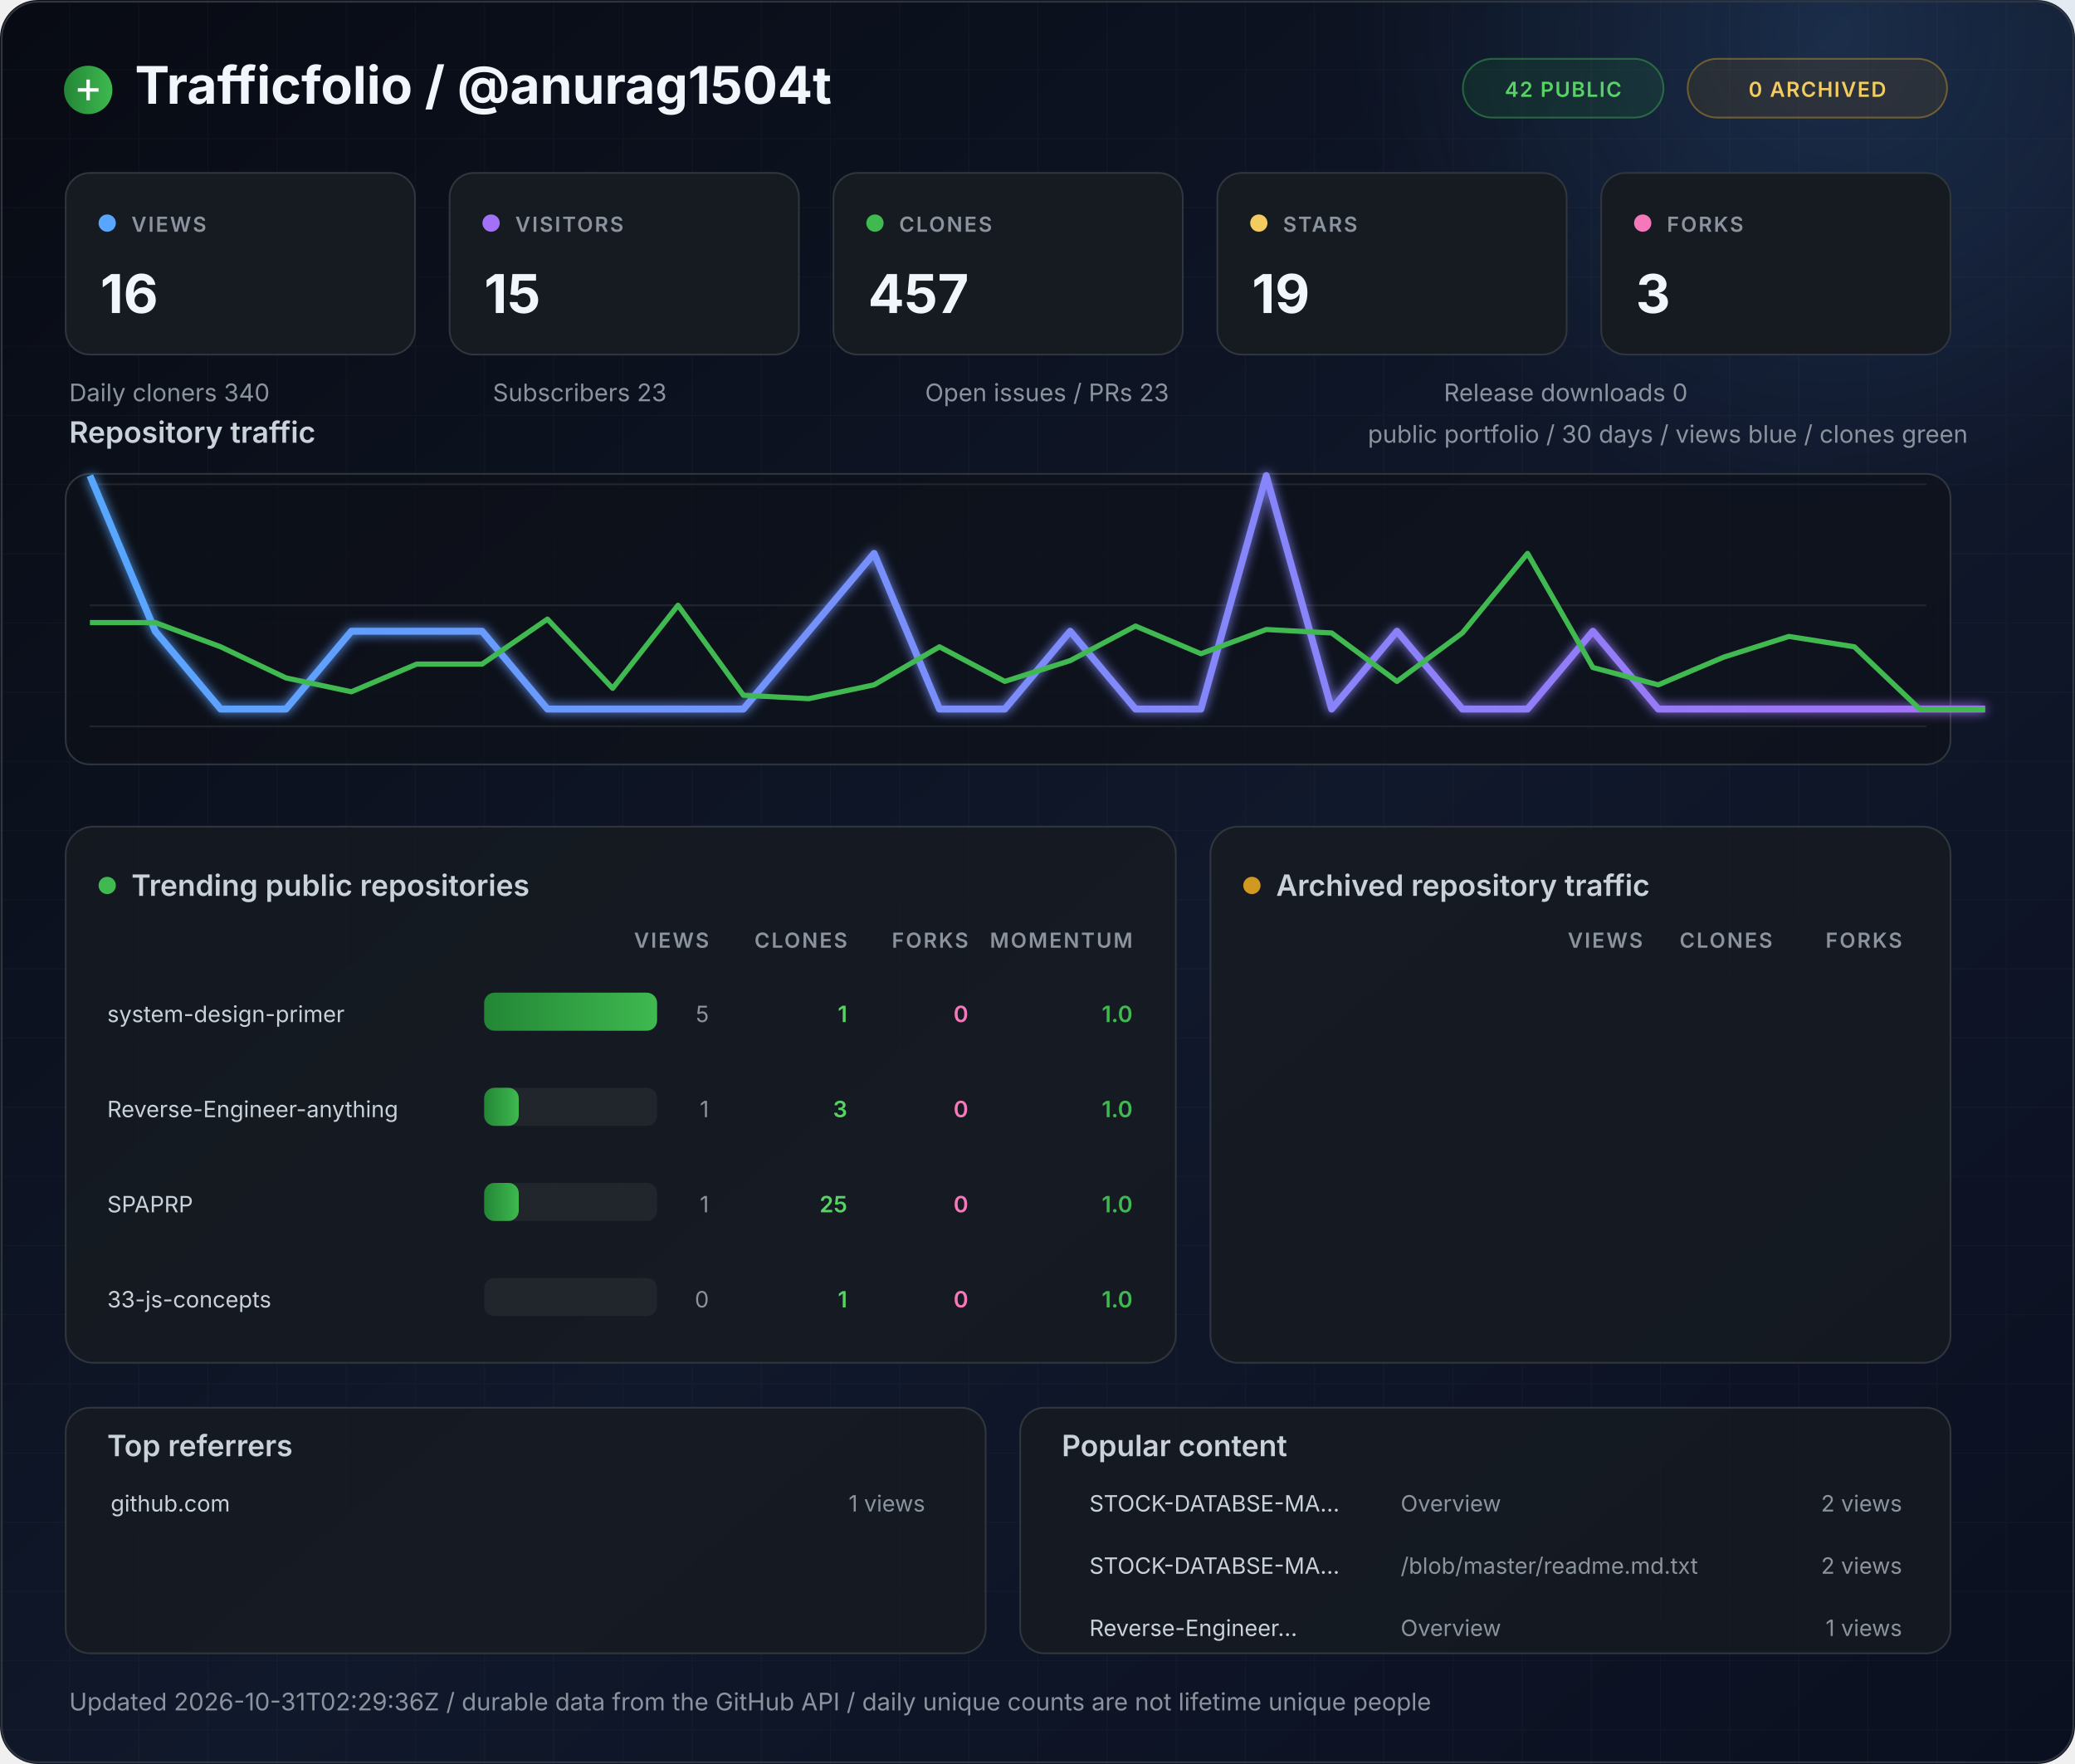
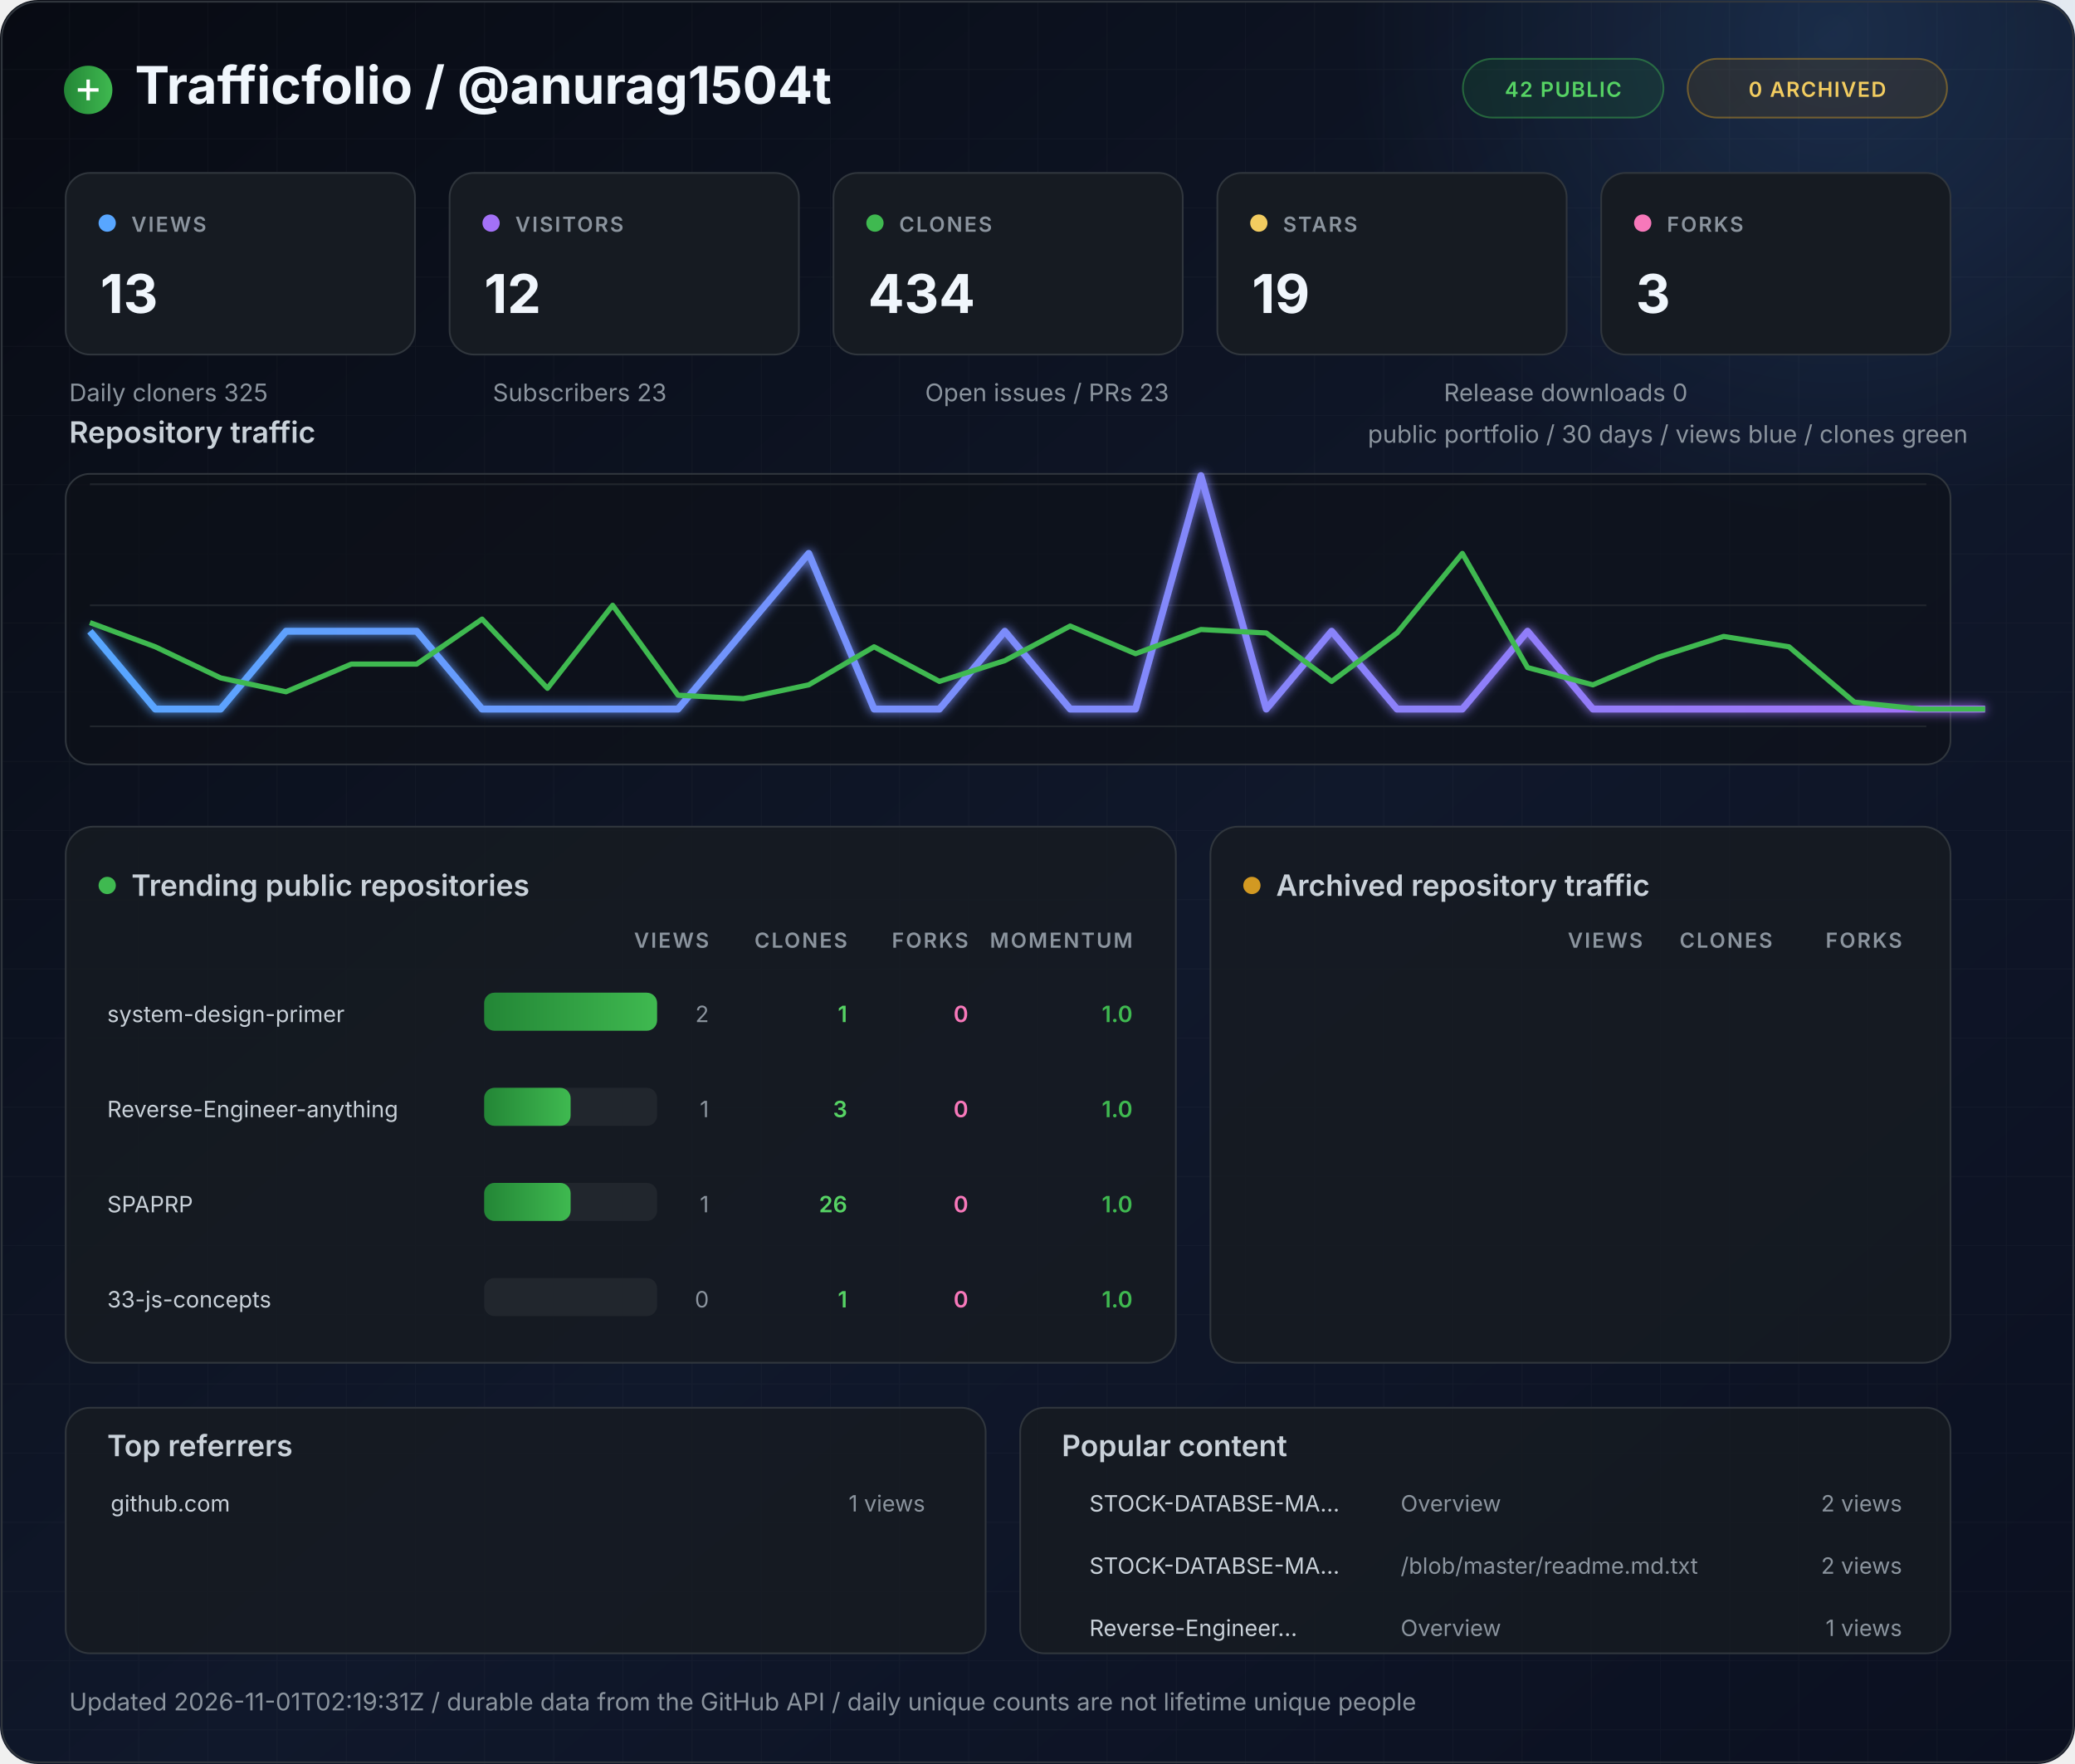
<svg xmlns="http://www.w3.org/2000/svg" width="1200" height="1020" viewBox="0 0 1200 1020" role="img" aria-label="Trafficfolio GitHub analytics dashboard for anurag1504t">
  <defs>
    <linearGradient id="bg" x1="0" y1="0" x2="1" y2="1">
      <stop stop-color="#080b13" />
      <stop offset=".55" stop-color="#10182b" />
      <stop offset="1" stop-color="#0b1020" />
    </linearGradient>
    <linearGradient id="line" x1="0" y1="0" x2="1" y2="0">
      <stop stop-color="#58a6ff" />
      <stop offset="1" stop-color="#a371f7" />
    </linearGradient>
    <linearGradient id="bar" x1="0" y1="0" x2="1" y2="0">
      <stop stop-color="#238636" />
      <stop offset="1" stop-color="#3fb950" />
    </linearGradient>
    <linearGradient id="archiveBar" x1="0" y1="0" x2="1" y2="0">
      <stop stop-color="#9e6a03" />
      <stop offset="1" stop-color="#f2cc60" />
    </linearGradient>
    <radialGradient id="ambient">
      <stop stop-color="#58a6ff" stop-opacity=".16" />
      <stop offset="1" stop-color="#58a6ff" stop-opacity="0" />
    </radialGradient>
    <pattern id="grid" width="40" height="40" patternUnits="userSpaceOnUse">
      <path d="M40 0H0V40" fill="none" stroke="#ffffff" stroke-opacity=".025" />
    </pattern>
    <filter id="glow">
      <feGaussianBlur stdDeviation="3" result="b" />
      <feMerge>
        <feMergeNode in="b" />
        <feMergeNode in="SourceGraphic" />
      </feMerge>
    </filter>
    <style>
    .title{font:750 30px -apple-system,BlinkMacSystemFont,"Segoe UI",sans-serif;fill:#f0f6fc}
    .subtitle{font:14px -apple-system,BlinkMacSystemFont,"Segoe UI",sans-serif;fill:#8b949e}
    .label{font:600 12px -apple-system,BlinkMacSystemFont,"Segoe UI",sans-serif;fill:#8b949e;letter-spacing:1px}
    .metric{font:700 31px -apple-system,BlinkMacSystemFont,"Segoe UI",sans-serif;fill:#f0f6fc}
    .section{font:600 17px -apple-system,BlinkMacSystemFont,"Segoe UI",sans-serif;fill:#c9d1d9}
    .repo,.value,.trend,.archive,.clone,.fork{font:13px -apple-system,BlinkMacSystemFont,"Segoe UI",sans-serif;fill:#c9d1d9}
    .value{fill:#8b949e} .trend{fill:#3fb950;font-weight:600} .archive{fill:#d29922}
    .clone{fill:#56d364;font-weight:600} .fork{fill:#f778ba;font-weight:600}
    .pill{font:600 12px -apple-system,BlinkMacSystemFont,"Segoe UI",sans-serif;letter-spacing:.7px}
  </style>
  </defs>
  <rect width="1200" height="1020" rx="22" fill="url(#bg)" />
  <rect width="1200" height="1020" rx="22" fill="url(#grid)" />
  <circle cx="1060" cy="20" r="280" fill="url(#ambient)" />
  <rect x="1" y="1" width="1198" height="1018" rx="21" fill="none" stroke="#30363d" />
  <circle cx="51" cy="52" r="14" fill="url(#bar)" />
  <path d="M45 52h12M51 46v12" stroke="#fff" stroke-width="2" />
  <text x="78" y="60" class="title">Trafficfolio / @anurag1504t</text>
  <rect x="846" y="34" width="116" height="34" rx="17" fill="#238636" fill-opacity=".16" stroke="#3fb950" stroke-opacity=".45" />
  <text x="904" y="56" text-anchor="middle" class="pill" fill="#56d364">42 PUBLIC</text>
  <rect x="976" y="34" width="150" height="34" rx="17" fill="#9e6a03" fill-opacity=".14" stroke="#d29922" stroke-opacity=".45" />
  <text x="1051" y="56" text-anchor="middle" class="pill" fill="#f2cc60">0 ARCHIVED</text>
  <rect x="38" y="100" width="202" height="105" rx="14" fill="#161b22" stroke="#30363d" />
  <circle cx="62" cy="129" r="5" fill="#58a6ff" />
  <text x="76" y="134" class="label">VIEWS</text>
-   <text x="58" y="181" class="metric">16</text>
+   <text x="58" y="181" class="metric">13</text>
  <rect x="260" y="100" width="202" height="105" rx="14" fill="#161b22" stroke="#30363d" />
  <circle cx="284" cy="129" r="5" fill="#a371f7" />
  <text x="298" y="134" class="label">VISITORS</text>
-   <text x="280" y="181" class="metric">15</text>
+   <text x="280" y="181" class="metric">12</text>
  <rect x="482" y="100" width="202" height="105" rx="14" fill="#161b22" stroke="#30363d" />
  <circle cx="506" cy="129" r="5" fill="#3fb950" />
  <text x="520" y="134" class="label">CLONES</text>
-   <text x="502" y="181" class="metric">457</text>
+   <text x="502" y="181" class="metric">434</text>
  <rect x="704" y="100" width="202" height="105" rx="14" fill="#161b22" stroke="#30363d" />
  <circle cx="728" cy="129" r="5" fill="#f2cc60" />
  <text x="742" y="134" class="label">STARS</text>
  <text x="724" y="181" class="metric">19</text>
  <rect x="926" y="100" width="202" height="105" rx="14" fill="#161b22" stroke="#30363d" />
  <circle cx="950" cy="129" r="5" fill="#f778ba" />
  <text x="964" y="134" class="label">FORKS</text>
  <text x="946" y="181" class="metric">3</text>
-   <text x="40" y="232" class="subtitle">Daily cloners 340</text>
+   <text x="40" y="232" class="subtitle">Daily cloners 325</text>
  <text x="285" y="232" class="subtitle">Subscribers 23</text>
  <text x="535" y="232" class="subtitle">Open issues / PRs 23</text>
  <text x="835" y="232" class="subtitle">Release downloads 0</text>
  <text x="40" y="256" class="section">Repository traffic</text>
  <text x="1138" y="256" text-anchor="end" class="subtitle">public portfolio / 30 days / views blue / clones green</text>
  <rect x="38" y="274" width="1090" height="168" rx="14" fill="#0d1117" fill-opacity=".62" stroke="#30363d" />
  <line x1="52" y1="420" x2="1114" y2="420" stroke="#21262d" />
  <line x1="52" y1="350" x2="1114" y2="350" stroke="#21262d" />
  <line x1="52" y1="280" x2="1114" y2="280" stroke="#21262d" />
-   <polyline points="52.0,275.0 89.8,365.0 127.6,410.0 165.4,410.0 203.2,365.0 241.0,365.0 278.8,365.0 316.6,410.0 354.3,410.0 392.1,410.0 429.9,410.0 467.7,365.0 505.5,320.0 543.3,410.0 581.1,410.0 618.9,365.0 656.7,410.0 694.5,410.0 732.3,275.0 770.1,410.0 807.9,365.0 845.7,410.0 883.4,410.0 921.2,365.0 959.0,410.0 996.8,410.0 1034.6,410.0 1072.4,410.0 1110.2,410.0 1148.0,410.0" fill="none" stroke="url(#line)" stroke-width="4" stroke-linejoin="round" filter="url(#glow)" />
-   <polyline points="52.0,360.0 89.8,360.0 127.6,374.0 165.4,392.0 203.2,400.0 241.0,384.0 278.8,384.0 316.6,358.0 354.3,398.0 392.1,350.0 429.9,402.0 467.7,404.0 505.5,396.0 543.3,374.0 581.1,394.0 618.9,382.0 656.7,362.0 694.5,378.0 732.3,364.0 770.1,366.0 807.9,394.0 845.7,366.0 883.4,320.0 921.2,386.0 959.0,396.0 996.8,380.0 1034.6,368.0 1072.4,374.0 1110.2,410.0 1148.0,410.0" fill="none" stroke="#3fb950" stroke-width="3" stroke-linejoin="round" />
+   <polyline points="52.0,365.0 89.8,410.0 127.6,410.0 165.4,365.0 203.2,365.0 241.0,365.0 278.8,410.0 316.6,410.0 354.3,410.0 392.1,410.0 429.9,365.0 467.7,320.0 505.5,410.0 543.3,410.0 581.1,365.0 618.9,410.0 656.7,410.0 694.5,275.0 732.3,410.0 770.1,365.0 807.9,410.0 845.7,410.0 883.4,365.0 921.2,410.0 959.0,410.0 996.8,410.0 1034.6,410.0 1072.4,410.0 1110.2,410.0 1148.0,410.0" fill="none" stroke="url(#line)" stroke-width="4" stroke-linejoin="round" filter="url(#glow)" />
+   <polyline points="52.0,360.0 89.8,374.0 127.6,392.0 165.4,400.0 203.2,384.0 241.0,384.0 278.8,358.0 316.6,398.0 354.3,350.0 392.1,402.0 429.9,404.0 467.7,396.0 505.5,374.0 543.3,394.0 581.1,382.0 618.9,362.0 656.7,378.0 694.5,364.0 732.3,366.0 770.1,394.0 807.9,366.0 845.7,320.0 883.4,386.0 921.2,396.0 959.0,380.0 996.8,368.0 1034.6,374.0 1072.4,406.0 1110.2,410.0 1148.0,410.0" fill="none" stroke="#3fb950" stroke-width="3" stroke-linejoin="round" />
  <rect x="38" y="478" width="642" height="310" rx="16" fill="#161b22" fill-opacity=".82" stroke="#30363d" />
  <circle cx="62" cy="512" r="5" fill="#3fb950" />
  <text x="76" y="518" class="section">Trending public repositories</text>
  <text x="410" y="548" text-anchor="end" class="label">VIEWS</text>
  <text x="490" y="548" text-anchor="end" class="label">CLONES</text>
  <text x="560" y="548" text-anchor="end" class="label">FORKS</text>
  <text x="655" y="548" text-anchor="end" class="label">MOMENTUM</text>
  <text x="62" y="591" class="repo">system-design-primer</text>
  <rect x="280" y="574" width="100" height="22" rx="6" fill="#21262d" />
  <rect x="280" y="574" width="100" height="22" rx="6" fill="url(#bar)" />
-   <text x="410" y="591" text-anchor="end" class="value">5</text>
+   <text x="410" y="591" text-anchor="end" class="value">2</text>
  <text x="490" y="591" text-anchor="end" class="clone">1</text>
  <text x="560" y="591" text-anchor="end" class="fork">0</text>
  <text x="655" y="591" text-anchor="end" class="trend">1.0</text>
  <text x="62" y="646" class="repo">Reverse-Engineer-anything</text>
  <rect x="280" y="629" width="100" height="22" rx="6" fill="#21262d" />
-   <rect x="280" y="629" width="20" height="22" rx="6" fill="url(#bar)" />
+   <rect x="280" y="629" width="50" height="22" rx="6" fill="url(#bar)" />
  <text x="410" y="646" text-anchor="end" class="value">1</text>
  <text x="490" y="646" text-anchor="end" class="clone">3</text>
  <text x="560" y="646" text-anchor="end" class="fork">0</text>
  <text x="655" y="646" text-anchor="end" class="trend">1.0</text>
  <text x="62" y="701" class="repo">SPAPRP</text>
  <rect x="280" y="684" width="100" height="22" rx="6" fill="#21262d" />
-   <rect x="280" y="684" width="20" height="22" rx="6" fill="url(#bar)" />
+   <rect x="280" y="684" width="50" height="22" rx="6" fill="url(#bar)" />
  <text x="410" y="701" text-anchor="end" class="value">1</text>
-   <text x="490" y="701" text-anchor="end" class="clone">25</text>
+   <text x="490" y="701" text-anchor="end" class="clone">26</text>
  <text x="560" y="701" text-anchor="end" class="fork">0</text>
  <text x="655" y="701" text-anchor="end" class="trend">1.0</text>
  <text x="62" y="756" class="repo">33-js-concepts</text>
  <rect x="280" y="739" width="100" height="22" rx="6" fill="#21262d" />
  <rect x="280" y="739" width="0" height="22" rx="6" fill="url(#bar)" />
  <text x="410" y="756" text-anchor="end" class="value">0</text>
  <text x="490" y="756" text-anchor="end" class="clone">1</text>
  <text x="560" y="756" text-anchor="end" class="fork">0</text>
  <text x="655" y="756" text-anchor="end" class="trend">1.0</text>
  <rect x="700" y="478" width="428" height="310" rx="16" fill="#161b22" fill-opacity=".82" stroke="#30363d" />
  <circle cx="724" cy="512" r="5" fill="#d29922" />
  <text x="738" y="518" class="section">Archived repository traffic</text>
  <text x="950" y="548" text-anchor="end" class="label">VIEWS</text>
  <text x="1025" y="548" text-anchor="end" class="label">CLONES</text>
  <text x="1100" y="548" text-anchor="end" class="label">FORKS</text>
  <rect x="38" y="814" width="532" height="142" rx="14" fill="#161b22" fill-opacity=".82" stroke="#30363d" />
  <text x="62" y="842" class="section">Top referrers</text>
  <text x="64" y="874" class="repo">github.com</text>
  <text x="535" y="874" text-anchor="end" class="value">1 views</text>
  <rect x="590" y="814" width="538" height="142" rx="14" fill="#161b22" fill-opacity=".82" stroke="#30363d" />
  <text x="614" y="842" class="section">Popular content</text>
  <text x="630" y="874" class="repo">STOCK-DATABSE-MA...</text>
  <text x="810" y="874" class="value">Overview</text>
  <text x="1100" y="874" text-anchor="end" class="value">2 views</text>
  <text x="630" y="910" class="repo">STOCK-DATABSE-MA...</text>
  <text x="810" y="910" class="value">/blob/master/readme.md.txt</text>
  <text x="1100" y="910" text-anchor="end" class="value">2 views</text>
  <text x="630" y="946" class="repo">Reverse-Engineer...</text>
  <text x="810" y="946" class="value">Overview</text>
  <text x="1100" y="946" text-anchor="end" class="value">1 views</text>
-   <text x="40" y="989" class="subtitle">Updated 2026-10-31T02:29:36Z / durable data from the GitHub API / daily unique counts are not lifetime unique people</text>
+   <text x="40" y="989" class="subtitle">Updated 2026-11-01T02:19:31Z / durable data from the GitHub API / daily unique counts are not lifetime unique people</text>
</svg>
